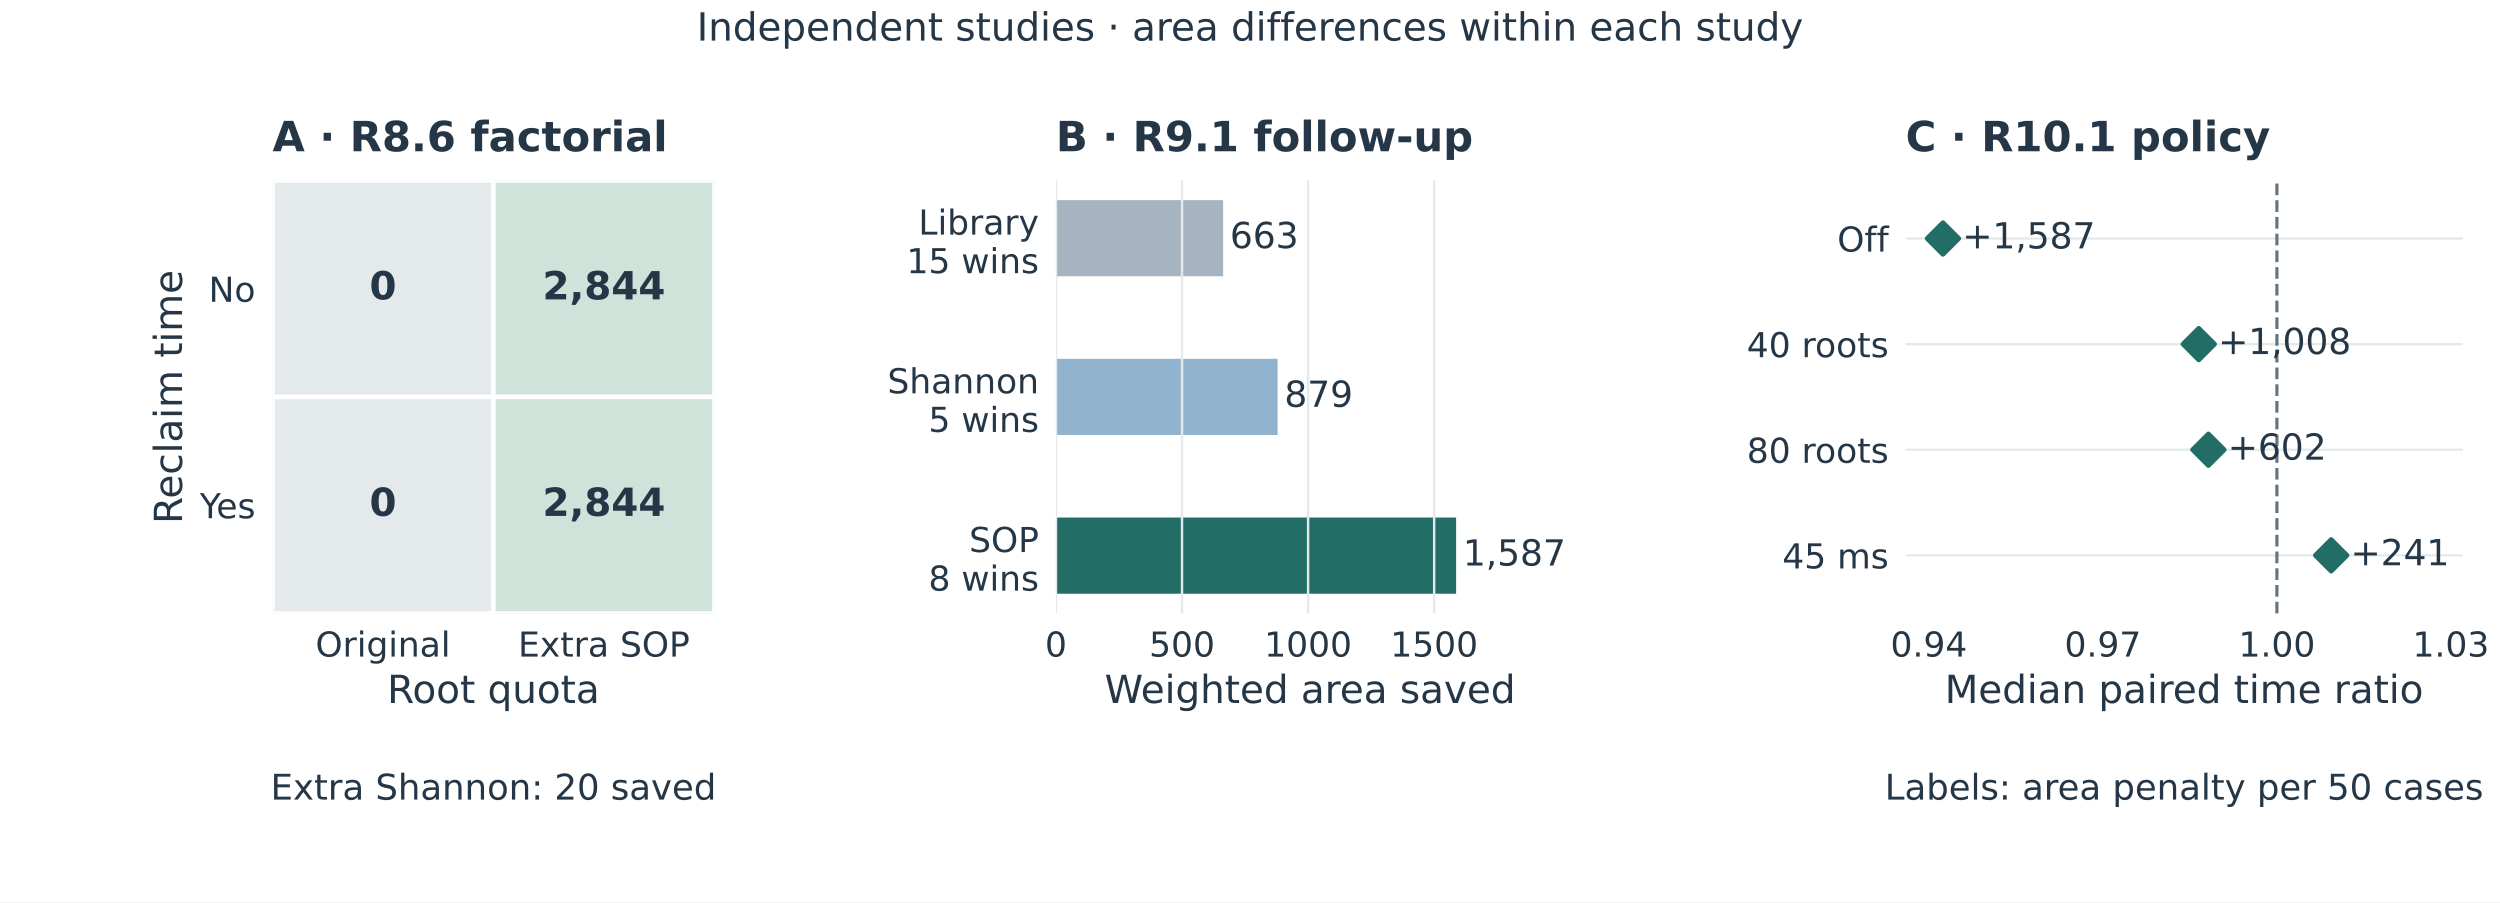
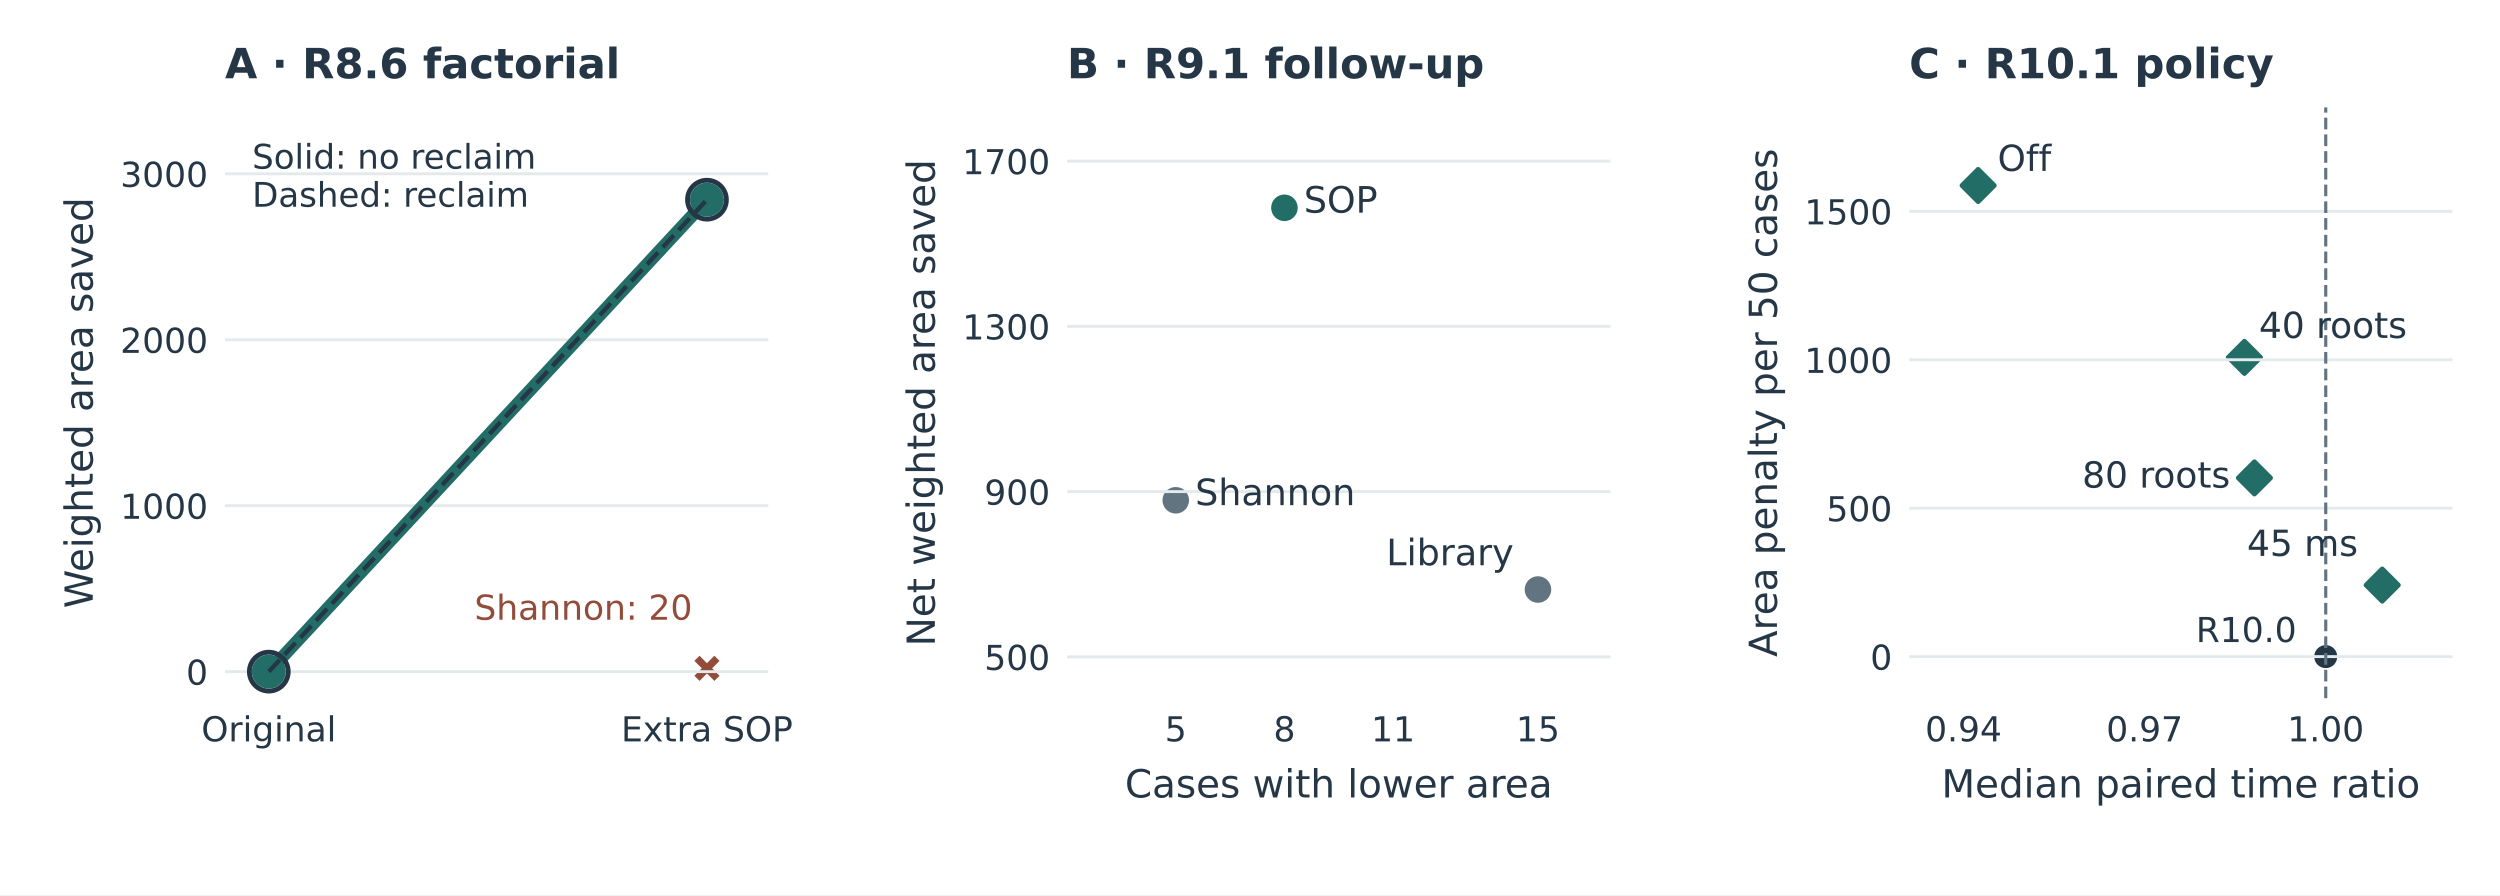
- <svg xmlns="http://www.w3.org/2000/svg" xmlns:xlink="http://www.w3.org/1999/xlink" width="514.8pt" height="185.76pt" viewBox="0 0 514.8 185.76" version="1.1">
+ <svg xmlns="http://www.w3.org/2000/svg" xmlns:xlink="http://www.w3.org/1999/xlink" width="514.8pt" height="184.32pt" viewBox="0 0 514.8 184.32" version="1.1">
  <defs>
    <style type="text/css">*{stroke-linejoin: round; stroke-linecap: butt}</style>
  </defs>
  <g id="figure_1">
    <g id="patch_1">
-       <path d="M 0 185.76  L 514.8 185.76  L 514.8 0  L 0 0  z " style="fill: #ffffff" />
+       <path d="M 0 184.32  L 514.8 184.32  L 514.8 0  L 0 0  z " style="fill: #ffffff" />
    </g>
    <g id="axes_1">
      <g id="patch_2">
-         <path d="M 56.113 126.317  L 147.109 126.317  L 147.109 37.152  L 56.113 37.152  z " style="fill: #ffffff" />
-       </g>
-       <g id="patch_3">
-         <path d="M 56.113 37.152  L 101.611 37.152  L 101.611 81.734  L 56.113 81.734  z " clip-path="url(#p0c0393f845)" style="fill: #e4eaeb; stroke: #ffffff; stroke-width: 0.9; stroke-linejoin: miter" />
-       </g>
-       <g id="patch_4">
-         <path d="M 101.611 37.152  L 147.109 37.152  L 147.109 81.734  L 101.611 81.734  z " clip-path="url(#p0c0393f845)" style="fill: #d0e3db; stroke: #ffffff; stroke-width: 0.9; stroke-linejoin: miter" />
-       </g>
-       <g id="patch_5">
-         <path d="M 56.113 81.734  L 101.611 81.734  L 101.611 126.317  L 56.113 126.317  z " clip-path="url(#p0c0393f845)" style="fill: #e4eaeb; stroke: #ffffff; stroke-width: 0.9; stroke-linejoin: miter" />
-       </g>
-       <g id="patch_6">
-         <path d="M 101.611 81.734  L 147.109 81.734  L 147.109 126.317  L 101.611 126.317  z " clip-path="url(#p0c0393f845)" style="fill: #d0e3db; stroke: #ffffff; stroke-width: 0.9; stroke-linejoin: miter" />
+         <path d="M 46.332 143.77  L 158.207 143.77  L 158.207 22.118  L 46.332 22.118  z " style="fill: #ffffff" />
+       </g>
+       <g id="PathCollection_1">
+         <defs>
+           <path id="m4ebff6c0cd" d="M -2.062 2.062  L 2.062 -2.062  M -2.062 -2.062  L 2.062 2.062  " style="stroke: #934c3a; stroke-width: 1.5" />
+         </defs>
+         <g clip-path="url(#pe1492a6590)">
+           <use xlink:href="#m4ebff6c0cd" x="145.576" y="137.619" style="fill: #934c3a; stroke: #934c3a; stroke-width: 1.5" />
+         </g>
      </g>
      <g id="matplotlib.axis_1">
        <g id="xtick_1">
          <g id="line2d_1" />
          <g id="text_1">
-             <text style="font-size: 7.1px; font-family: 'DejaVu Sans'; text-anchor: middle; fill: #253746" x="78.862" y="135.212" transform="rotate(-0 78.86224 135.2117)">Original</text>
+             <text style="font-size: 7.1px; font-family: 'DejaVu Sans'; text-anchor: middle; fill: #253746" x="55.354" y="152.664" transform="rotate(-0 55.35416 152.6645)">Original</text>
          </g>
        </g>
        <g id="xtick_2">
          <g id="line2d_2" />
          <g id="text_2">
-             <text style="font-size: 7.1px; font-family: 'DejaVu Sans'; text-anchor: middle; fill: #253746" x="124.36" y="135.212" transform="rotate(-0 124.3603 135.2117)">Extra SOP</text>
-           </g>
-         </g>
-         <g id="text_3">
-           <text style="font-size: 8px; font-family: 'DejaVu Sans'; text-anchor: middle; fill: #253746" x="101.611" y="144.767" transform="rotate(-0 101.6113 144.767)">Root quota</text>
+             <text style="font-size: 7.1px; font-family: 'DejaVu Sans'; text-anchor: middle; fill: #253746" x="145.576" y="152.664" transform="rotate(-0 145.5758 152.6645)">Extra SOP</text>
+           </g>
        </g>
      </g>
      <g id="matplotlib.axis_2">
        <g id="ytick_1">
-           <g id="line2d_3" />
+           <g id="line2d_3">
+             <path d="M 46.332 138.302  L 158.207 138.302  " clip-path="url(#pe1492a6590)" style="fill: none; stroke: #e4eaeb; stroke-width: 0.6; stroke-linecap: square" />
+           </g>
+           <g id="line2d_4" />
+           <g id="text_3">
+             <text style="font-size: 7.1px; font-family: 'DejaVu Sans'; text-anchor: end; fill: #253746" x="42.832" y="141" transform="rotate(-0 42.832 140.9996)">0</text>
+           </g>
+         </g>
+         <g id="ytick_2">
+           <g id="line2d_5">
+             <path d="M 46.332 104.13  L 158.207 104.13  " clip-path="url(#pe1492a6590)" style="fill: none; stroke: #e4eaeb; stroke-width: 0.6; stroke-linecap: square" />
+           </g>
+           <g id="line2d_6" />
          <g id="text_4">
-             <text style="font-size: 7.1px; font-family: 'DejaVu Sans'; text-anchor: end; fill: #253746" x="52.613" y="62.141" transform="rotate(-0 52.6132 62.14064)">No</text>
-           </g>
-         </g>
-         <g id="ytick_2">
-           <g id="line2d_4" />
+             <text style="font-size: 7.1px; font-family: 'DejaVu Sans'; text-anchor: end; fill: #253746" x="42.832" y="106.828" transform="rotate(-0 42.832 106.8279)">1000</text>
+           </g>
+         </g>
+         <g id="ytick_3">
+           <g id="line2d_7">
+             <path d="M 46.332 69.959  L 158.207 69.959  " clip-path="url(#pe1492a6590)" style="fill: none; stroke: #e4eaeb; stroke-width: 0.6; stroke-linecap: square" />
+           </g>
+           <g id="line2d_8" />
          <g id="text_5">
-             <text style="font-size: 7.1px; font-family: 'DejaVu Sans'; text-anchor: end; fill: #253746" x="52.613" y="106.723" transform="rotate(-0 52.6132 106.723)">Yes</text>
-           </g>
-         </g>
-         <g id="text_6">
-           <text style="font-size: 8px; font-family: 'DejaVu Sans'; text-anchor: middle; fill: #253746" x="37.486" y="81.734" transform="rotate(-90 37.48628 81.7344)">Reclaim time</text>
-         </g>
-       </g>
-       <g id="text_7">
-         <text style="font-weight: 700; font-size: 8px; font-family: 'DejaVu Sans'; text-anchor: middle; fill: #253746" x="78.862" y="61.651" transform="rotate(-0 78.86224 61.6507)">0</text>
+             <text style="font-size: 7.1px; font-family: 'DejaVu Sans'; text-anchor: end; fill: #253746" x="42.832" y="72.656" transform="rotate(-0 42.832 72.6562)">2000</text>
+           </g>
+         </g>
+         <g id="ytick_4">
+           <g id="line2d_9">
+             <path d="M 46.332 35.787  L 158.207 35.787  " clip-path="url(#pe1492a6590)" style="fill: none; stroke: #e4eaeb; stroke-width: 0.6; stroke-linecap: square" />
+           </g>
+           <g id="line2d_10" />
+           <g id="text_6">
+             <text style="font-size: 7.1px; font-family: 'DejaVu Sans'; text-anchor: end; fill: #253746" x="42.832" y="38.485" transform="rotate(-0 42.832 38.48452)">3000</text>
+           </g>
+         </g>
+         <g id="text_7">
+           <text style="font-size: 8px; font-family: 'DejaVu Sans'; text-anchor: middle; fill: #253746" x="19.099" y="82.944" transform="rotate(-90 19.09875 82.944)">Weighted area saved</text>
+         </g>
+       </g>
+       <g id="line2d_11">
+         <path d="M 55.354 138.302  L 145.576 41.118  " clip-path="url(#pe1492a6590)" style="fill: none; stroke: #226d65; stroke-width: 2.6; stroke-linecap: square" />
+         <defs>
+           <path id="m105ddbf5c2" d="M 0 3  C 0.796 3 1.559 2.684 2.121 2.121  C 2.684 1.559 3 0.796 3 0  C 3 -0.796 2.684 -1.559 2.121 -2.121  C 1.559 -2.684 0.796 -3 0 -3  C -0.796 -3 -1.559 -2.684 -2.121 -2.121  C -2.684 -1.559 -3 -0.796 -3 0  C -3 0.796 -2.684 1.559 -2.121 2.121  C -1.559 2.684 -0.796 3 0 3  z " style="stroke: #226d65" />
+         </defs>
+         <g clip-path="url(#pe1492a6590)">
+           <use xlink:href="#m105ddbf5c2" x="55.354" y="138.302" style="fill: #226d65; stroke: #226d65" />
+           <use xlink:href="#m105ddbf5c2" x="145.576" y="41.118" style="fill: #226d65; stroke: #226d65" />
+         </g>
+       </g>
+       <g id="line2d_12">
+         <path d="M 55.354 138.302  L 145.576 41.118  " clip-path="url(#pe1492a6590)" style="fill: none; stroke-dasharray: 3.33,1.44; stroke-dashoffset: 0; stroke: #253746; stroke-width: 0.9" />
+         <defs>
+           <path id="m5cdd149d11" d="M 0 4  C 1.061 4 2.078 3.579 2.828 2.828  C 3.579 2.078 4 1.061 4 0  C 4 -1.061 3.579 -2.078 2.828 -2.828  C 2.078 -3.579 1.061 -4 0 -4  C -1.061 -4 -2.078 -3.579 -2.828 -2.828  C -3.579 -2.078 -4 -1.061 -4 0  C -4 1.061 -3.579 2.078 -2.828 2.828  C -2.078 3.579 -1.061 4 0 4  z " style="stroke: #253746" />
+         </defs>
+         <g clip-path="url(#pe1492a6590)">
+           <use xlink:href="#m5cdd149d11" x="55.354" y="138.302" style="fill-opacity: 0; stroke: #253746" />
+           <use xlink:href="#m5cdd149d11" x="145.576" y="41.118" style="fill-opacity: 0; stroke: #253746" />
+         </g>
      </g>
      <g id="text_8">
-         <text style="font-weight: 700; font-size: 8px; font-family: 'DejaVu Sans'; text-anchor: middle; fill: #253746" x="124.36" y="61.651" transform="rotate(-0 124.3603 61.6507)">2,844</text>
+         <text style="font-size: 7.1px; font-family: 'DejaVu Sans'; text-anchor: end; fill: #934c3a" x="142.576" y="127.619" transform="rotate(-0 142.5758 127.6187)">Shannon: 20</text>
      </g>
      <g id="text_9">
-         <text style="font-weight: 700; font-size: 8px; font-family: 'DejaVu Sans'; text-anchor: middle; fill: #253746" x="78.862" y="106.233" transform="rotate(-0 78.86224 106.2331)">0</text>
+         <text style="font-size: 7px; font-family: 'DejaVu Sans'; fill: #253746" transform="translate(51.92574 34.73638)">Solid: no reclaim</text>
+         <text style="font-size: 7px; font-family: 'DejaVu Sans'; fill: #253746" transform="translate(51.92574 42.57485)">Dashed: reclaim</text>
      </g>
      <g id="text_10">
-         <text style="font-weight: 700; font-size: 8px; font-family: 'DejaVu Sans'; text-anchor: middle; fill: #253746" x="124.36" y="106.233" transform="rotate(-0 124.3603 106.2331)">2,844</text>
-       </g>
-       <g id="text_11">
-         <text style="font-size: 7.3px; font-family: 'DejaVu Sans'; text-anchor: middle; fill: #253746" x="101.611" y="164.658" transform="rotate(-0 101.6113 164.6577)">Extra Shannon: 20 saved</text>
-       </g>
-       <g id="text_12">
-         <text style="font-weight: 700; font-size: 8.6px; font-family: 'DejaVu Sans'; text-anchor: start; fill: #253746" x="56.113" y="31.152" transform="rotate(-0 56.1132 31.152)">A  ·  R8.6 factorial</text>
+         <text style="font-weight: 700; font-size: 8.6px; font-family: 'DejaVu Sans'; text-anchor: start; fill: #253746" x="46.332" y="16.118" transform="rotate(-0 46.332 16.1184)">A  ·  R8.6 factorial</text>
      </g>
    </g>
    <g id="axes_2">
-       <g id="patch_7">
-         <path d="M 217.443 126.317  L 322.089 126.317  L 322.089 37.152  L 217.443 37.152  z " style="fill: #ffffff" />
-       </g>
-       <g id="patch_8">
-         <path d="M 217.443 41.205  L 251.867 41.205  L 251.867 56.894  L 217.443 56.894  z " clip-path="url(#pe7aad30d2d)" style="fill: #a6b3c0" />
-       </g>
-       <g id="patch_9">
-         <path d="M 217.443 73.89  L 263.082 73.89  L 263.082 89.579  L 217.443 89.579  z " clip-path="url(#pe7aad30d2d)" style="fill: #92b3cd" />
-       </g>
-       <g id="patch_10">
-         <path d="M 217.443 106.575  L 299.841 106.575  L 299.841 122.264  L 217.443 122.264  z " clip-path="url(#pe7aad30d2d)" style="fill: #226d65" />
+       <g id="patch_3">
+         <path d="M 219.738 143.77  L 331.613 143.77  L 331.613 22.118  L 219.738 22.118  z " style="fill: #ffffff" />
+       </g>
+       <g id="PathCollection_2">
+         <defs>
+           <path id="m02f2f35df5" d="M 0 2.236  C 0.593 2.236 1.162 2 1.581 1.581  C 2 1.162 2.236 0.593 2.236 0  C 2.236 -0.593 2 -1.162 1.581 -1.581  C 1.162 -2 0.593 -2.236 0 -2.236  C -0.593 -2.236 -1.162 -2 -1.581 -1.581  C -2 -1.162 -2.236 -0.593 -2.236 0  C -2.236 0.593 -2 1.162 -1.581 1.581  C -1.162 2 -0.593 2.236 0 2.236  z " style="stroke: #637481" />
+         </defs>
+         <g clip-path="url(#pcd9d9879b9)">
+           <use xlink:href="#m02f2f35df5" x="316.696" y="121.396" style="fill: #637481; stroke: #637481" />
+         </g>
+       </g>
+       <g id="PathCollection_3">
+         <g clip-path="url(#pcd9d9879b9)">
+           <use xlink:href="#m02f2f35df5" x="242.113" y="103.021" style="fill: #637481; stroke: #637481" />
+         </g>
+       </g>
+       <g id="PathCollection_4">
+         <defs>
+           <path id="mbf6e7e3a1e" d="M 0 2.236  C 0.593 2.236 1.162 2 1.581 1.581  C 2 1.162 2.236 0.593 2.236 0  C 2.236 -0.593 2 -1.162 1.581 -1.581  C 1.162 -2 0.593 -2.236 0 -2.236  C -0.593 -2.236 -1.162 -2 -1.581 -1.581  C -2 -1.162 -2.236 -0.593 -2.236 0  C -2.236 0.593 -2 1.162 -1.581 1.581  C -1.162 2 -0.593 2.236 0 2.236  z " style="stroke: #226d65" />
+         </defs>
+         <g clip-path="url(#pcd9d9879b9)">
+           <use xlink:href="#mbf6e7e3a1e" x="264.488" y="42.791" style="fill: #226d65; stroke: #226d65" />
+         </g>
      </g>
      <g id="matplotlib.axis_3">
        <g id="xtick_3">
-           <g id="line2d_5">
-             <path d="M 217.443 126.317  L 217.443 37.152  " clip-path="url(#pe7aad30d2d)" style="fill: none; stroke: #e4eaeb; stroke-width: 0.5; stroke-linecap: square" />
-           </g>
-           <g id="line2d_6" />
+           <g id="line2d_13" />
+           <g id="text_11">
+             <text style="font-size: 7.1px; font-family: 'DejaVu Sans'; text-anchor: middle; fill: #253746" x="242.113" y="152.664" transform="rotate(-0 242.113 152.6645)">5</text>
+           </g>
+         </g>
+         <g id="xtick_4">
+           <g id="line2d_14" />
+           <g id="text_12">
+             <text style="font-size: 7.1px; font-family: 'DejaVu Sans'; text-anchor: middle; fill: #253746" x="264.488" y="152.664" transform="rotate(-0 264.4879 152.6645)">8</text>
+           </g>
+         </g>
+         <g id="xtick_5">
+           <g id="line2d_15" />
          <g id="text_13">
-             <text style="font-size: 7.1px; font-family: 'DejaVu Sans'; text-anchor: middle; fill: #253746" x="217.443" y="135.212" transform="rotate(-0 217.4433 135.2117)">0</text>
-           </g>
-         </g>
-         <g id="xtick_4">
-           <g id="line2d_7">
-             <path d="M 243.404 126.317  L 243.404 37.152  " clip-path="url(#pe7aad30d2d)" style="fill: none; stroke: #e4eaeb; stroke-width: 0.5; stroke-linecap: square" />
-           </g>
-           <g id="line2d_8" />
+             <text style="font-size: 7.1px; font-family: 'DejaVu Sans'; text-anchor: middle; fill: #253746" x="286.863" y="152.664" transform="rotate(-0 286.8629 152.6645)">11</text>
+           </g>
+         </g>
+         <g id="xtick_6">
+           <g id="line2d_16" />
          <g id="text_14">
-             <text style="font-size: 7.1px; font-family: 'DejaVu Sans'; text-anchor: middle; fill: #253746" x="243.404" y="135.212" transform="rotate(-0 243.4036 135.2117)">500</text>
-           </g>
-         </g>
-         <g id="xtick_5">
-           <g id="line2d_9">
-             <path d="M 269.364 126.317  L 269.364 37.152  " clip-path="url(#pe7aad30d2d)" style="fill: none; stroke: #e4eaeb; stroke-width: 0.5; stroke-linecap: square" />
-           </g>
-           <g id="line2d_10" />
-           <g id="text_15">
-             <text style="font-size: 7.1px; font-family: 'DejaVu Sans'; text-anchor: middle; fill: #253746" x="269.364" y="135.212" transform="rotate(-0 269.364 135.2117)">1000</text>
-           </g>
-         </g>
-         <g id="xtick_6">
-           <g id="line2d_11">
-             <path d="M 295.324 126.317  L 295.324 37.152  " clip-path="url(#pe7aad30d2d)" style="fill: none; stroke: #e4eaeb; stroke-width: 0.5; stroke-linecap: square" />
-           </g>
-           <g id="line2d_12" />
+             <text style="font-size: 7.1px; font-family: 'DejaVu Sans'; text-anchor: middle; fill: #253746" x="316.696" y="152.664" transform="rotate(-0 316.6962 152.6645)">15</text>
+           </g>
+         </g>
+         <g id="text_15">
+           <text style="font-size: 8px; font-family: 'DejaVu Sans'; text-anchor: middle; fill: #253746" x="275.675" y="164.22" transform="rotate(-0 275.6754 164.2198)">Cases with lower area</text>
+         </g>
+       </g>
+       <g id="matplotlib.axis_4">
+         <g id="ytick_5">
+           <g id="line2d_17">
+             <path d="M 219.738 135.263  L 331.613 135.263  " clip-path="url(#pcd9d9879b9)" style="fill: none; stroke: #e4eaeb; stroke-width: 0.6; stroke-linecap: square" />
+           </g>
+           <g id="line2d_18" />
          <g id="text_16">
-             <text style="font-size: 7.1px; font-family: 'DejaVu Sans'; text-anchor: middle; fill: #253746" x="295.324" y="135.212" transform="rotate(-0 295.3243 135.2117)">1500</text>
-           </g>
-         </g>
-         <g id="text_17">
-           <text style="font-size: 8px; font-family: 'DejaVu Sans'; text-anchor: middle; fill: #253746" x="269.766" y="144.767" transform="rotate(-0 269.7661 144.767)">Weighted area saved</text>
-         </g>
-       </g>
-       <g id="matplotlib.axis_4">
-         <g id="ytick_3">
-           <g id="line2d_13" />
+             <text style="font-size: 7.1px; font-family: 'DejaVu Sans'; text-anchor: end; fill: #253746" x="216.238" y="137.96" transform="rotate(-0 216.238 137.96)">500</text>
+           </g>
+         </g>
+         <g id="ytick_6">
+           <g id="line2d_19">
+             <path d="M 219.738 101.234  L 331.613 101.234  " clip-path="url(#pcd9d9879b9)" style="fill: none; stroke: #e4eaeb; stroke-width: 0.6; stroke-linecap: square" />
+           </g>
+           <g id="line2d_20" />
+           <g id="text_17">
+             <text style="font-size: 7.1px; font-family: 'DejaVu Sans'; text-anchor: end; fill: #253746" x="216.238" y="103.932" transform="rotate(-0 216.238 103.9317)">900</text>
+           </g>
+         </g>
+         <g id="ytick_7">
+           <g id="line2d_21">
+             <path d="M 219.738 67.206  L 331.613 67.206  " clip-path="url(#pcd9d9879b9)" style="fill: none; stroke: #e4eaeb; stroke-width: 0.6; stroke-linecap: square" />
+           </g>
+           <g id="line2d_22" />
          <g id="text_18">
-             <text style="font-size: 7.1px; font-family: 'DejaVu Sans'; fill: #253746" transform="translate(189.1166 48.31107)">Library</text>
-             <text style="font-size: 7.1px; font-family: 'DejaVu Sans'; fill: #253746" transform="translate(186.6749 56.26151)">15 wins</text>
-           </g>
-         </g>
-         <g id="ytick_4">
-           <g id="line2d_14" />
+             <text style="font-size: 7.1px; font-family: 'DejaVu Sans'; text-anchor: end; fill: #253746" x="216.238" y="69.903" transform="rotate(-0 216.238 69.90335)">1300</text>
+           </g>
+         </g>
+         <g id="ytick_8">
+           <g id="line2d_23">
+             <path d="M 219.738 33.178  L 331.613 33.178  " clip-path="url(#pcd9d9879b9)" style="fill: none; stroke: #e4eaeb; stroke-width: 0.6; stroke-linecap: square" />
+           </g>
+           <g id="line2d_24" />
          <g id="text_19">
-             <text style="font-size: 7.1px; font-family: 'DejaVu Sans'; fill: #253746" transform="translate(182.7421 80.99611)">Shannon</text>
-             <text style="font-size: 7.1px; font-family: 'DejaVu Sans'; fill: #253746" transform="translate(191.1923 88.94656)">5 wins</text>
-           </g>
-         </g>
-         <g id="ytick_5">
-           <g id="line2d_15" />
-           <g id="text_20">
-             <text style="font-size: 7.1px; font-family: 'DejaVu Sans'; fill: #253746" transform="translate(199.5658 113.6812)">SOP</text>
-             <text style="font-size: 7.1px; font-family: 'DejaVu Sans'; fill: #253746" transform="translate(191.1923 121.6316)">8 wins</text>
-           </g>
+             <text style="font-size: 7.1px; font-family: 'DejaVu Sans'; text-anchor: end; fill: #253746" x="216.238" y="35.875" transform="rotate(-0 216.238 35.87505)">1700</text>
+           </g>
+         </g>
+         <g id="text_20">
+           <text style="font-size: 8px; font-family: 'DejaVu Sans'; text-anchor: middle; fill: #253746" x="192.505" y="82.944" transform="rotate(-90 192.5047 82.944)">Net weighted area saved</text>
        </g>
      </g>
      <g id="text_21">
-         <text style="font-size: 7.4px; font-family: 'DejaVu Sans'; text-anchor: start; fill: #253746" x="253.269" y="51.091" transform="rotate(-0 253.2686 51.09129)">663</text>
+         <text style="font-size: 7.5px; font-family: 'DejaVu Sans'; text-anchor: end; fill: #253746" x="311.696" y="116.396" transform="rotate(-0 311.6962 116.396)">Library</text>
      </g>
      <g id="text_22">
-         <text style="font-size: 7.4px; font-family: 'DejaVu Sans'; text-anchor: start; fill: #253746" x="264.483" y="83.776" transform="rotate(-0 264.4834 83.77634)">879</text>
+         <text style="font-size: 7.5px; font-family: 'DejaVu Sans'; text-anchor: start; fill: #253746" x="246.113" y="104.021" transform="rotate(-0 246.113 104.0207)">Shannon</text>
      </g>
      <g id="text_23">
-         <text style="font-size: 7.4px; font-family: 'DejaVu Sans'; text-anchor: start; fill: #253746" x="301.243" y="116.461" transform="rotate(-0 301.2433 116.4614)">1,587</text>
+         <text style="font-size: 7.5px; font-family: 'DejaVu Sans'; text-anchor: start; fill: #253746" x="268.488" y="43.791" transform="rotate(-0 268.4879 43.7906)">SOP</text>
      </g>
      <g id="text_24">
-         <text style="font-weight: 700; font-size: 8.6px; font-family: 'DejaVu Sans'; text-anchor: start; fill: #253746" x="217.443" y="31.152" transform="rotate(-0 217.4433 31.152)">B  ·  R9.1 follow-up</text>
+         <text style="font-weight: 700; font-size: 8.6px; font-family: 'DejaVu Sans'; text-anchor: start; fill: #253746" x="219.738" y="16.118" transform="rotate(-0 219.738 16.1184)">B  ·  R9.1 follow-up</text>
      </g>
    </g>
    <g id="axes_3">
-       <g id="patch_11">
-         <path d="M 392.423 126.317  L 507.078 126.317  L 507.078 37.152  L 392.423 37.152  z " style="fill: #ffffff" />
+       <g id="patch_4">
+         <path d="M 393.144 143.77  L 505.019 143.77  L 505.019 22.118  L 393.144 22.118  z " style="fill: #ffffff" />
+       </g>
+       <g id="PathCollection_5">
+         <defs>
+           <path id="m838c394681" d="M 0 3.317  L 3.317 0  L 0 -3.317  L -3.317 0  z " style="stroke: #226d65" />
+         </defs>
+         <g clip-path="url(#p99b07f8ca2)">
+           <use xlink:href="#m838c394681" x="407.338" y="38.196" style="fill: #226d65; stroke: #226d65" />
+         </g>
+       </g>
+       <g id="PathCollection_6">
+         <g clip-path="url(#p99b07f8ca2)">
+           <use xlink:href="#m838c394681" x="462.168" y="73.591" style="fill: #226d65; stroke: #226d65" />
+         </g>
+       </g>
+       <g id="PathCollection_7">
+         <g clip-path="url(#p99b07f8ca2)">
+           <use xlink:href="#m838c394681" x="464.229" y="98.41" style="fill: #226d65; stroke: #226d65" />
+         </g>
+       </g>
+       <g id="PathCollection_8">
+         <g clip-path="url(#p99b07f8ca2)">
+           <use xlink:href="#m838c394681" x="490.543" y="120.479" style="fill: #226d65; stroke: #226d65" />
+         </g>
+       </g>
+       <g id="PathCollection_9">
+         <defs>
+           <path id="m7d82d28718" d="M 0 1.871  C 0.496 1.871 0.972 1.674 1.323 1.323  C 1.674 0.972 1.871 0.496 1.871 0  C 1.871 -0.496 1.674 -0.972 1.323 -1.323  C 0.972 -1.674 0.496 -1.871 0 -1.871  C -0.496 -1.871 -0.972 -1.674 -1.323 -1.323  C -1.674 -0.972 -1.871 -0.496 -1.871 0  C -1.871 0.496 -1.674 0.972 -1.323 1.323  C -0.972 1.674 -0.496 1.871 0 1.871  z " style="stroke: #253746" />
+         </defs>
+         <g clip-path="url(#p99b07f8ca2)">
+           <use xlink:href="#m7d82d28718" x="478.915" y="135.211" style="fill: #253746; stroke: #253746" />
+         </g>
      </g>
      <g id="matplotlib.axis_5">
        <g id="xtick_7">
-           <g id="line2d_16" />
+           <g id="line2d_25" />
          <g id="text_25">
-             <text style="font-size: 7.1px; font-family: 'DejaVu Sans'; text-anchor: middle; fill: #253746" x="397.2" y="135.212" transform="rotate(-0 397.2001 135.2117)">0.94</text>
+             <text style="font-size: 7.1px; font-family: 'DejaVu Sans'; text-anchor: middle; fill: #253746" x="404.331" y="152.664" transform="rotate(-0 404.3315 152.6645)">0.94</text>
          </g>
        </g>
        <g id="xtick_8">
-           <g id="line2d_17" />
+           <g id="line2d_26" />
          <g id="text_26">
-             <text style="font-size: 7.1px; font-family: 'DejaVu Sans'; text-anchor: middle; fill: #253746" x="433.03" y="135.212" transform="rotate(-0 433.0299 135.2117)">0.97</text>
+             <text style="font-size: 7.1px; font-family: 'DejaVu Sans'; text-anchor: middle; fill: #253746" x="441.623" y="152.664" transform="rotate(-0 441.6231 152.6645)">0.97</text>
          </g>
        </g>
        <g id="xtick_9">
-           <g id="line2d_18" />
+           <g id="line2d_27" />
          <g id="text_27">
-             <text style="font-size: 7.1px; font-family: 'DejaVu Sans'; text-anchor: middle; fill: #253746" x="468.86" y="135.212" transform="rotate(-0 468.8596 135.2117)">1.00</text>
-           </g>
-         </g>
-         <g id="xtick_10">
-           <g id="line2d_19" />
-           <g id="text_28">
-             <text style="font-size: 7.1px; font-family: 'DejaVu Sans'; text-anchor: middle; fill: #253746" x="504.689" y="135.212" transform="rotate(-0 504.6894 135.2117)">1.03</text>
-           </g>
-         </g>
-         <g id="text_29">
-           <text style="font-size: 8px; font-family: 'DejaVu Sans'; text-anchor: middle; fill: #253746" x="449.75" y="144.767" transform="rotate(-0 449.7504 144.767)">Median paired time ratio</text>
+             <text style="font-size: 7.1px; font-family: 'DejaVu Sans'; text-anchor: middle; fill: #253746" x="478.915" y="152.664" transform="rotate(-0 478.9147 152.6645)">1.00</text>
+           </g>
+         </g>
+         <g id="text_28">
+           <text style="font-size: 8px; font-family: 'DejaVu Sans'; text-anchor: middle; fill: #253746" x="449.081" y="164.22" transform="rotate(-0 449.0814 164.2198)">Median paired time ratio</text>
        </g>
      </g>
      <g id="matplotlib.axis_6">
-         <g id="ytick_6">
-           <g id="line2d_20">
-             <path d="M 392.423 49.113  L 507.078 49.113  " clip-path="url(#p34cb0756f4)" style="fill: none; stroke: #e4eaeb; stroke-width: 0.5; stroke-linecap: square" />
-           </g>
-           <g id="line2d_21" />
+         <g id="ytick_9">
+           <g id="line2d_28">
+             <path d="M 393.144 135.211  L 505.019 135.211  " clip-path="url(#p99b07f8ca2)" style="fill: none; stroke: #e4eaeb; stroke-width: 0.6; stroke-linecap: square" />
+           </g>
+           <g id="line2d_29" />
+           <g id="text_29">
+             <text style="font-size: 7.1px; font-family: 'DejaVu Sans'; text-anchor: end; fill: #253746" x="389.644" y="137.909" transform="rotate(-0 389.644 137.9087)">0</text>
+           </g>
+         </g>
+         <g id="ytick_10">
+           <g id="line2d_30">
+             <path d="M 393.144 104.646  L 505.019 104.646  " clip-path="url(#p99b07f8ca2)" style="fill: none; stroke: #e4eaeb; stroke-width: 0.6; stroke-linecap: square" />
+           </g>
+           <g id="line2d_31" />
          <g id="text_30">
-             <text style="font-size: 7.1px; font-family: 'DejaVu Sans'; text-anchor: end; fill: #253746" x="388.923" y="51.811" transform="rotate(-0 388.9228 51.81058)">Off</text>
-           </g>
-         </g>
-         <g id="ytick_7">
-           <g id="line2d_22">
-             <path d="M 392.423 70.861  L 507.078 70.861  " clip-path="url(#p34cb0756f4)" style="fill: none; stroke: #e4eaeb; stroke-width: 0.5; stroke-linecap: square" />
-           </g>
-           <g id="line2d_23" />
+             <text style="font-size: 7.1px; font-family: 'DejaVu Sans'; text-anchor: end; fill: #253746" x="389.644" y="107.343" transform="rotate(-0 389.644 107.343)">500</text>
+           </g>
+         </g>
+         <g id="ytick_11">
+           <g id="line2d_32">
+             <path d="M 393.144 74.08  L 505.019 74.08  " clip-path="url(#p99b07f8ca2)" style="fill: none; stroke: #e4eaeb; stroke-width: 0.6; stroke-linecap: square" />
+           </g>
+           <g id="line2d_33" />
          <g id="text_31">
-             <text style="font-size: 7.1px; font-family: 'DejaVu Sans'; text-anchor: end; fill: #253746" x="388.923" y="73.558" transform="rotate(-0 388.9228 73.55809)">40 roots</text>
-           </g>
-         </g>
-         <g id="ytick_8">
-           <g id="line2d_24">
-             <path d="M 392.423 92.608  L 507.078 92.608  " clip-path="url(#p34cb0756f4)" style="fill: none; stroke: #e4eaeb; stroke-width: 0.5; stroke-linecap: square" />
-           </g>
-           <g id="line2d_25" />
+             <text style="font-size: 7.1px; font-family: 'DejaVu Sans'; text-anchor: end; fill: #253746" x="389.644" y="76.777" transform="rotate(-0 389.644 76.77741)">1000</text>
+           </g>
+         </g>
+         <g id="ytick_12">
+           <g id="line2d_34">
+             <path d="M 393.144 43.514  L 505.019 43.514  " clip-path="url(#p99b07f8ca2)" style="fill: none; stroke: #e4eaeb; stroke-width: 0.6; stroke-linecap: square" />
+           </g>
+           <g id="line2d_35" />
          <g id="text_32">
-             <text style="font-size: 7.1px; font-family: 'DejaVu Sans'; text-anchor: end; fill: #253746" x="388.923" y="95.306" transform="rotate(-0 388.9228 95.3056)">80 roots</text>
-           </g>
-         </g>
-         <g id="ytick_9">
-           <g id="line2d_26">
-             <path d="M 392.423 114.356  L 507.078 114.356  " clip-path="url(#p34cb0756f4)" style="fill: none; stroke: #e4eaeb; stroke-width: 0.5; stroke-linecap: square" />
-           </g>
-           <g id="line2d_27" />
-           <g id="text_33">
-             <text style="font-size: 7.1px; font-family: 'DejaVu Sans'; text-anchor: end; fill: #253746" x="388.923" y="117.053" transform="rotate(-0 388.9228 117.0531)">45 ms</text>
-           </g>
-         </g>
-       </g>
-       <g id="line2d_28">
-         <path d="M 468.86 126.317  L 468.86 37.152  " clip-path="url(#p34cb0756f4)" style="fill: none; stroke-dasharray: 2.405,1.04; stroke-dashoffset: 0; stroke: #637481; stroke-width: 0.65" />
-       </g>
-       <g id="PathCollection_1">
-         <defs>
-           <path id="mf11433a3b5" d="M 0 3.24  L 3.24 0  L 0 -3.24  L -3.24 0  z " style="stroke: #226d65" />
-         </defs>
-         <g clip-path="url(#p34cb0756f4)">
-           <use xlink:href="#mf11433a3b5" x="400.089" y="49.113" style="fill: #226d65; stroke: #226d65" />
-           <use xlink:href="#mf11433a3b5" x="452.77" y="70.861" style="fill: #226d65; stroke: #226d65" />
-           <use xlink:href="#mf11433a3b5" x="454.75" y="92.608" style="fill: #226d65; stroke: #226d65" />
-           <use xlink:href="#mf11433a3b5" x="480.033" y="114.356" style="fill: #226d65; stroke: #226d65" />
-         </g>
+             <text style="font-size: 7.1px; font-family: 'DejaVu Sans'; text-anchor: end; fill: #253746" x="389.644" y="46.212" transform="rotate(-0 389.644 46.21178)">1500</text>
+           </g>
+         </g>
+         <g id="text_33">
+           <text style="font-size: 8px; font-family: 'DejaVu Sans'; text-anchor: middle; fill: #253746" x="365.911" y="82.944" transform="rotate(-90 365.9107 82.944)">Area penalty per 50 cases</text>
+         </g>
+       </g>
+       <g id="line2d_36">
+         <path d="M 478.915 143.77  L 478.915 22.118  " clip-path="url(#p99b07f8ca2)" style="fill: none; stroke-dasharray: 2.405,1.04; stroke-dashoffset: 0; stroke: #637481; stroke-width: 0.65" />
      </g>
      <g id="text_34">
-         <text style="font-size: 7.4px; font-family: 'DejaVu Sans'; text-anchor: start; fill: #253746" x="404.089" y="51.155" transform="rotate(-0 404.0892 51.15507)">+1,587</text>
+         <text style="font-size: 7.4px; font-family: 'DejaVu Sans'; text-anchor: start; fill: #253746" x="411.338" y="35.196" transform="rotate(-0 411.3384 35.19592)">Off</text>
      </g>
      <g id="text_35">
-         <text style="font-size: 7.4px; font-family: 'DejaVu Sans'; text-anchor: start; fill: #253746" x="456.77" y="72.903" transform="rotate(-0 456.7697 72.90258)">+1,008</text>
+         <text style="font-size: 7.4px; font-family: 'DejaVu Sans'; text-anchor: start; fill: #253746" x="465.168" y="69.591" transform="rotate(-0 465.1683 69.59092)">40 roots</text>
      </g>
      <g id="text_36">
-         <text style="font-size: 7.4px; font-family: 'DejaVu Sans'; text-anchor: start; fill: #253746" x="458.75" y="94.65" transform="rotate(-0 458.7499 94.65009)">+602</text>
+         <text style="font-size: 7.4px; font-family: 'DejaVu Sans'; text-anchor: end; fill: #253746" x="459.229" y="100.41" transform="rotate(-0 459.2292 100.4102)">80 roots</text>
      </g>
      <g id="text_37">
-         <text style="font-size: 7.4px; font-family: 'DejaVu Sans'; text-anchor: start; fill: #253746" x="484.033" y="116.398" transform="rotate(-0 484.0325 116.3976)">+241</text>
+         <text style="font-size: 7.4px; font-family: 'DejaVu Sans'; text-anchor: end; fill: #253746" x="485.543" y="114.479" transform="rotate(-0 485.5434 114.4786)">45 ms</text>
      </g>
      <g id="text_38">
-         <text style="font-size: 7.3px; font-family: 'DejaVu Sans'; text-anchor: middle; fill: #253746" x="449.75" y="164.658" transform="rotate(-0 449.7504 164.6577)">Labels: area penalty per 50 cases</text>
+         <text style="font-size: 7.1px; font-family: 'DejaVu Sans'; text-anchor: end; fill: #253746" x="472.915" y="132.211" transform="rotate(-0 472.9147 132.2112)">R10.0</text>
      </g>
      <g id="text_39">
-         <text style="font-weight: 700; font-size: 8.6px; font-family: 'DejaVu Sans'; text-anchor: start; fill: #253746" x="392.423" y="31.152" transform="rotate(-0 392.4228 31.152)">C  ·  R10.1 policy</text>
-       </g>
-     </g>
-     <g id="text_40">
-       <text style="font-size: 8px; font-family: 'DejaVu Sans'; text-anchor: middle; fill: #253746" x="257.4" y="8.359" transform="rotate(-0 257.4 8.3592)">Independent studies · area differences within each study</text>
+         <text style="font-weight: 700; font-size: 8.6px; font-family: 'DejaVu Sans'; text-anchor: start; fill: #253746" x="393.144" y="16.118" transform="rotate(-0 393.144 16.1184)">C  ·  R10.1 policy</text>
+       </g>
    </g>
  </g>
  <defs>
-     <clipPath id="p0c0393f845">
-       <rect x="56.113" y="37.152" width="90.996" height="89.165" />
+     <clipPath id="pe1492a6590">
+       <rect x="46.332" y="22.118" width="111.875" height="121.651" />
    </clipPath>
-     <clipPath id="pe7aad30d2d">
-       <rect x="217.443" y="37.152" width="104.646" height="89.165" />
+     <clipPath id="pcd9d9879b9">
+       <rect x="219.738" y="22.118" width="111.875" height="121.651" />
    </clipPath>
-     <clipPath id="p34cb0756f4">
-       <rect x="392.423" y="37.152" width="114.655" height="89.165" />
+     <clipPath id="p99b07f8ca2">
+       <rect x="393.144" y="22.118" width="111.875" height="121.651" />
    </clipPath>
  </defs>
</svg>
